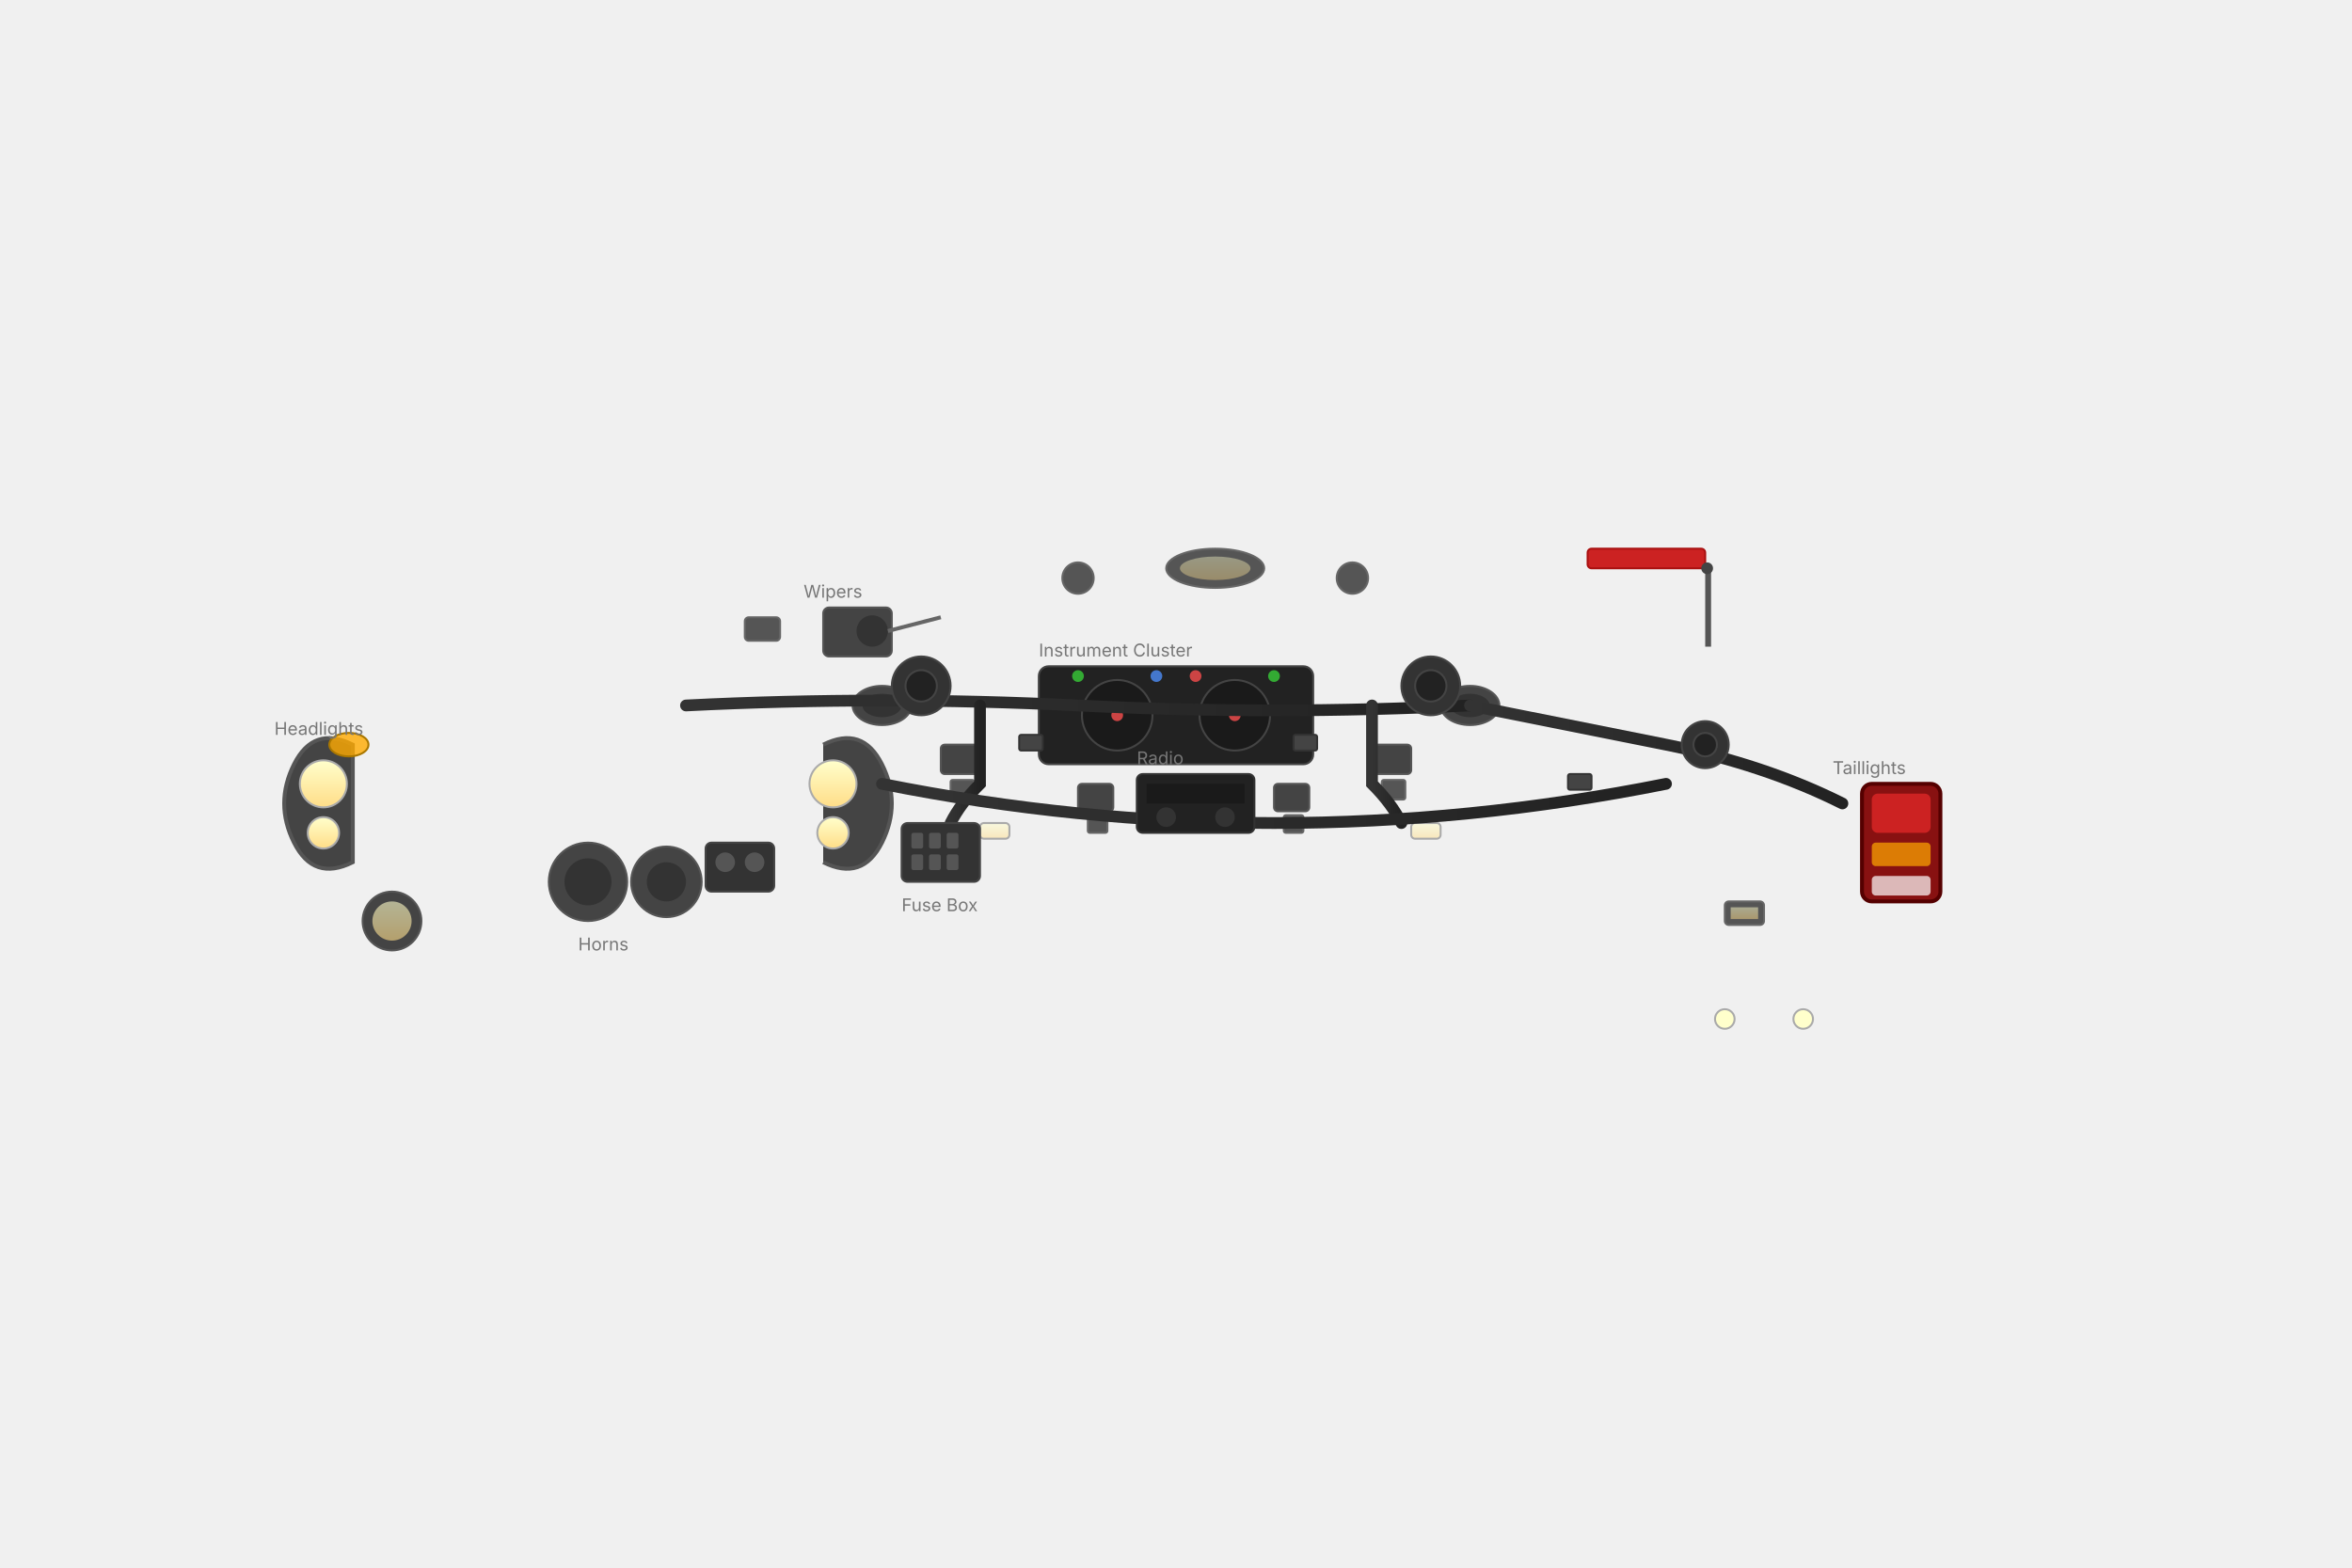
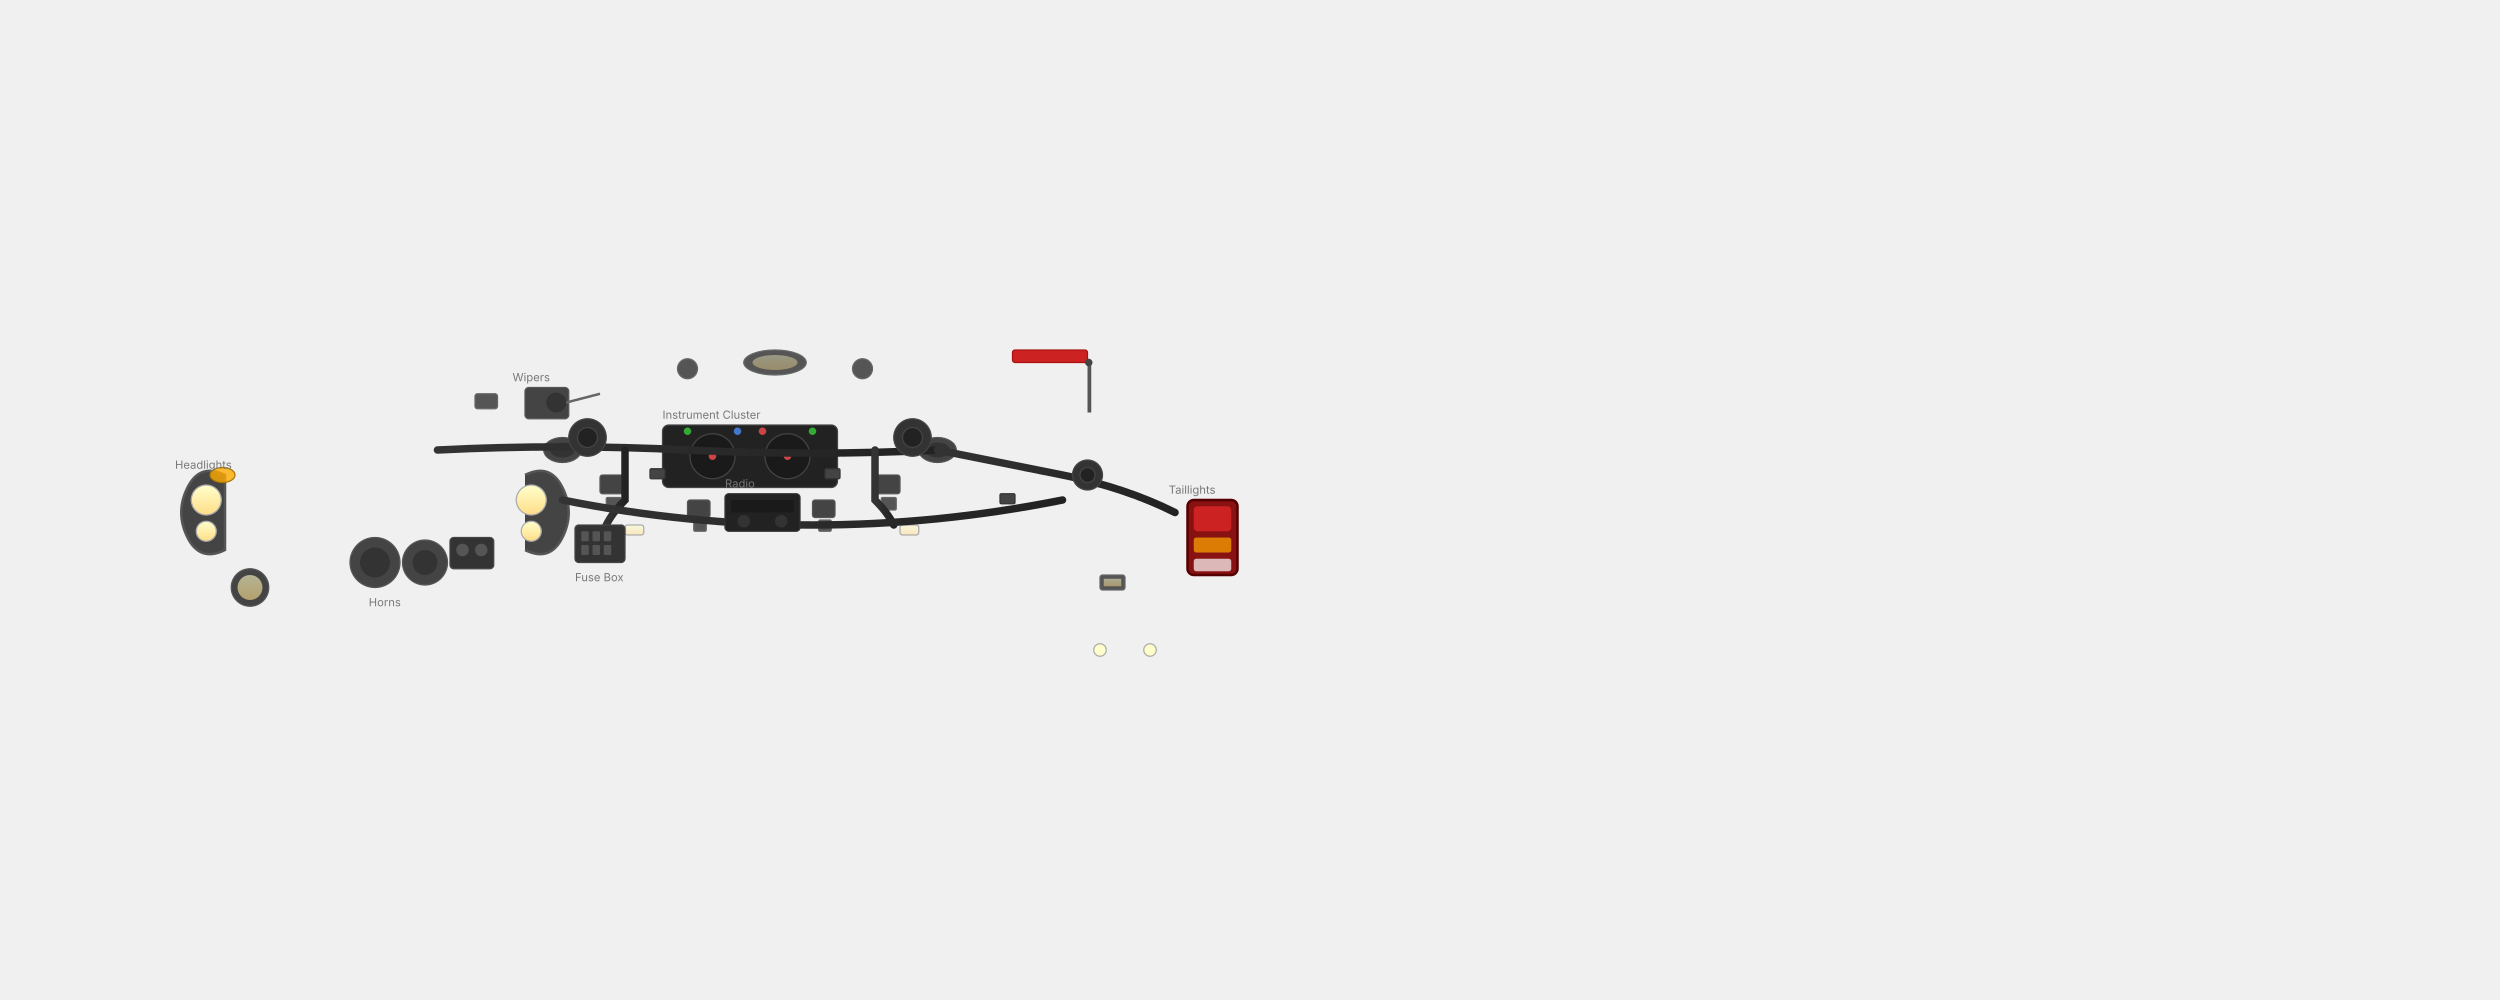
- <svg xmlns="http://www.w3.org/2000/svg" viewBox="0 0 1200 800">
+ <svg xmlns="http://www.w3.org/2000/svg" viewBox="0 0 2000 800">
  <defs>
    <linearGradient id="wireHarness" x1="0%" y1="0%" x2="100%" y2="0%">
      <stop offset="0%" stop-color="#333" />
      <stop offset="100%" stop-color="#222" />
    </linearGradient>
    <linearGradient id="ledOn" x1="0%" y1="0%" x2="0%" y2="100%">
      <stop offset="0%" stop-color="#FFDD44" />
      <stop offset="100%" stop-color="#FFAA00" />
    </linearGradient>
    <linearGradient id="bulbGlow" x1="0%" y1="0%" x2="0%" y2="100%">
      <stop offset="0%" stop-color="#FFFFCC" />
      <stop offset="100%" stop-color="#FFDD88" />
    </linearGradient>
  </defs>
  <g data-component-id="headlight-assembly-lh">
    <path d="M 180 380 Q 160 370, 150 390 Q 140 410, 150 430 Q 160 450, 180 440 Z" fill="#444" stroke="#555" stroke-width="2" />
    <circle cx="165" cy="400" r="12" fill="url(#bulbGlow)" stroke="#AAA" data-component-id="low-beam-lh" />
    <circle cx="165" cy="425" r="8" fill="url(#bulbGlow)" stroke="#AAA" data-component-id="high-beam-lh" />
    <ellipse cx="178" cy="380" rx="10" ry="6" fill="#FFAA00" fill-opacity="0.8" stroke="#AA7700" data-component-id="turn-signal-front-lh" />
  </g>
  <g data-component-id="headlight-assembly-rh">
    <path d="M 180 380 Q 200 370, 210 390 Q 220 410, 210 430 Q 200 450, 180 440" fill="#444" stroke="#555" stroke-width="2" transform="translate(240,0)" />
    <circle cx="425" cy="400" r="12" fill="url(#bulbGlow)" stroke="#AAA" data-component-id="low-beam-rh" />
    <circle cx="425" cy="425" r="8" fill="url(#bulbGlow)" stroke="#AAA" data-component-id="high-beam-rh" />
  </g>
  <g data-component-id="taillight-assembly-lh">
    <rect x="950" y="400" width="40" height="60" rx="5" fill="#881111" stroke="#550000" stroke-width="2" />
    <rect x="955" y="405" width="30" height="20" rx="3" fill="#CC2222" data-component-id="brake-light-lh" />
    <rect x="955" y="430" width="30" height="12" rx="2" fill="#FFAA00" fill-opacity="0.7" data-component-id="turn-signal-rear-lh" />
    <rect x="955" y="447" width="30" height="10" rx="2" fill="#FFFFFF" fill-opacity="0.7" data-component-id="reverse-light-lh" />
  </g>
  <g data-component-id="third-brake-light">
    <rect x="810" y="280" width="60" height="10" rx="2" fill="#CC2222" stroke="#AA1111" />
  </g>
  <g fill="#FFFFCC" stroke="#AAA">
    <circle cx="880" cy="520" r="5" data-component-id="license-plate-light-lh" />
    <circle cx="920" cy="520" r="5" data-component-id="license-plate-light-rh" />
  </g>
  <g data-component-id="fog-light-lh">
    <circle cx="200" cy="470" r="15" fill="#444" stroke="#555" />
    <circle cx="200" cy="470" r="10" fill="url(#bulbGlow)" fill-opacity="0.6" />
  </g>
  <g data-component-id="dome-light">
    <ellipse cx="620" cy="290" rx="25" ry="10" fill="#555" stroke="#666" />
    <ellipse cx="620" cy="290" rx="18" ry="6" fill="url(#bulbGlow)" fill-opacity="0.4" />
  </g>
  <g fill="#555" stroke="#666">
    <circle cx="550" cy="295" r="8" data-component-id="map-light-lh" />
    <circle cx="690" cy="295" r="8" data-component-id="map-light-rh" />
  </g>
  <g fill="url(#bulbGlow)" fill-opacity="0.5" stroke="#AAA">
    <rect x="500" y="420" width="15" height="8" rx="2" data-component-id="door-courtesy-light-lh-f" />
    <rect x="720" y="420" width="15" height="8" rx="2" data-component-id="door-courtesy-light-rh-f" />
  </g>
  <g data-component-id="trunk-light">
    <rect x="880" y="460" width="20" height="12" rx="2" fill="#555" stroke="#666" />
    <rect x="883" y="463" width="14" height="6" fill="url(#bulbGlow)" fill-opacity="0.5" />
  </g>
  <g data-component-id="instrument-cluster">
    <rect x="530" y="340" width="140" height="50" rx="5" fill="#222" stroke="#444" />
    <circle cx="570" cy="365" r="18" fill="#1a1a1a" stroke="#444" />
    <circle cx="570" cy="365" r="3" fill="#CC4444" />
    <circle cx="630" cy="365" r="18" fill="#1a1a1a" stroke="#444" />
    <circle cx="630" cy="365" r="3" fill="#CC4444" />
    <circle cx="550" cy="345" r="3" fill="#33AA33" data-component-id="turn-indicator-lh" />
    <circle cx="650" cy="345" r="3" fill="#33AA33" data-component-id="turn-indicator-rh" />
    <circle cx="590" cy="345" r="3" fill="#4477CC" data-component-id="high-beam-indicator" />
    <circle cx="610" cy="345" r="3" fill="#CC4444" data-component-id="brake-warning" />
  </g>
  <g fill="#444" stroke="#555">
    <rect x="480" y="380" width="20" height="15" rx="2" data-component-id="power-window-motor-lh-f" />
    <rect x="700" y="380" width="20" height="15" rx="2" data-component-id="power-window-motor-rh-f" />
    <rect x="650" y="400" width="18" height="14" rx="2" data-component-id="power-window-motor-lh-r" />
    <rect x="550" y="400" width="18" height="14" rx="2" data-component-id="power-window-motor-rh-r" />
  </g>
  <g fill="#555" stroke="#666">
    <rect x="485" y="398" width="12" height="10" rx="1" data-component-id="door-lock-actuator-lh-f" />
    <rect x="705" y="398" width="12" height="10" rx="1" data-component-id="door-lock-actuator-rh-f" />
    <rect x="655" y="416" width="10" height="9" rx="1" data-component-id="door-lock-actuator-lh-r" />
    <rect x="555" y="416" width="10" height="9" rx="1" data-component-id="door-lock-actuator-rh-r" />
  </g>
  <g data-component-id="power-mirror-lh">
    <ellipse cx="450" cy="360" rx="15" ry="10" fill="#444" stroke="#555" />
    <ellipse cx="450" cy="360" rx="10" ry="6" fill="#333" />
  </g>
  <g data-component-id="power-mirror-rh">
    <ellipse cx="750" cy="360" rx="15" ry="10" fill="#444" stroke="#555" />
    <ellipse cx="750" cy="360" rx="10" ry="6" fill="#333" />
  </g>
  <g data-component-id="horn-assembly">
    <circle cx="300" cy="450" r="20" fill="#444" stroke="#555" />
    <circle cx="300" cy="450" r="12" fill="#333" />
    <circle cx="340" cy="450" r="18" fill="#444" stroke="#555" />
    <circle cx="340" cy="450" r="10" fill="#333" />
  </g>
  <g data-component-id="wiper-motor">
    <rect x="420" y="310" width="35" height="25" rx="3" fill="#444" stroke="#555" />
    <circle cx="445" cy="322" r="8" fill="#333" />
    <line x1="453" y1="322" x2="480" y2="315" stroke="#666" stroke-width="2" />
  </g>
  <g data-component-id="washer-pump">
    <rect x="380" y="315" width="18" height="12" rx="2" fill="#555" stroke="#666" />
  </g>
  <g stroke="url(#wireHarness)" stroke-width="6" fill="none" stroke-linecap="round">
    <path d="M 350 360 Q 450 355, 550 360 Q 650 365, 750 360" data-component-id="dash-harness" />
    <path d="M 500 360 L 500 400 Q 490 410, 485 420" data-component-id="door-harness-lh-f" />
    <path d="M 700 360 L 700 400 Q 710 410, 715 420" data-component-id="door-harness-rh-f" />
    <path d="M 750 360 Q 800 370, 850 380 Q 900 390, 940 410" data-component-id="rear-body-harness" />
    <path d="M 450 400 Q 550 420, 650 420 Q 750 420, 850 400" data-component-id="floor-harness" />
  </g>
  <g data-component-id="fuse-box-interior">
    <rect x="460" y="420" width="40" height="30" rx="3" fill="#333" stroke="#444" />
    <g fill="#555">
      <rect x="465" y="425" width="6" height="8" rx="1" />
      <rect x="474" y="425" width="6" height="8" rx="1" />
      <rect x="483" y="425" width="6" height="8" rx="1" />
      <rect x="465" y="436" width="6" height="8" rx="1" />
      <rect x="474" y="436" width="6" height="8" rx="1" />
      <rect x="483" y="436" width="6" height="8" rx="1" />
    </g>
  </g>
  <g data-component-id="relay-box">
    <rect x="360" y="430" width="35" height="25" rx="3" fill="#333" stroke="#444" />
    <circle cx="370" cy="440" r="5" fill="#555" />
    <circle cx="385" cy="440" r="5" fill="#555" />
  </g>
  <g fill="#444" stroke="#333">
    <rect x="520" y="375" width="12" height="8" rx="1" data-component-id="connector-c101" />
    <rect x="660" y="375" width="12" height="8" rx="1" data-component-id="connector-c102" />
    <rect x="800" y="395" width="12" height="8" rx="1" data-component-id="connector-c103" />
  </g>
  <g data-component-id="radio-antenna">
    <rect x="870" y="290" width="3" height="40" fill="#555" />
    <circle cx="871" cy="290" r="3" fill="#444" />
  </g>
  <g data-component-id="radio-unit">
    <rect x="580" y="395" width="60" height="30" rx="3" fill="#222" stroke="#333" />
    <rect x="585" y="400" width="50" height="10" fill="#1a1a1a" />
    <circle cx="595" cy="417" r="5" fill="#333" />
    <circle cx="625" cy="417" r="5" fill="#333" />
  </g>
  <g fill="#333" stroke="#444">
    <circle cx="470" cy="350" r="15" data-component-id="speaker-front-lh" />
    <circle cx="470" cy="350" r="8" fill="#222" />
    <circle cx="730" cy="350" r="15" data-component-id="speaker-front-rh" />
    <circle cx="730" cy="350" r="8" fill="#222" />
    <circle cx="870" cy="380" r="12" data-component-id="speaker-rear-lh" />
    <circle cx="870" cy="380" r="6" fill="#222" />
  </g>
  <g font-family="Inter, sans-serif" font-size="9" fill="#777">
    <text x="140" y="375">Headlights</text>
    <text x="935" y="395">Taillights</text>
    <text x="530" y="335">Instrument Cluster</text>
    <text x="295" y="485">Horns</text>
    <text x="410" y="305">Wipers</text>
    <text x="460" y="465">Fuse Box</text>
    <text x="580" y="390">Radio</text>
  </g>
</svg>
